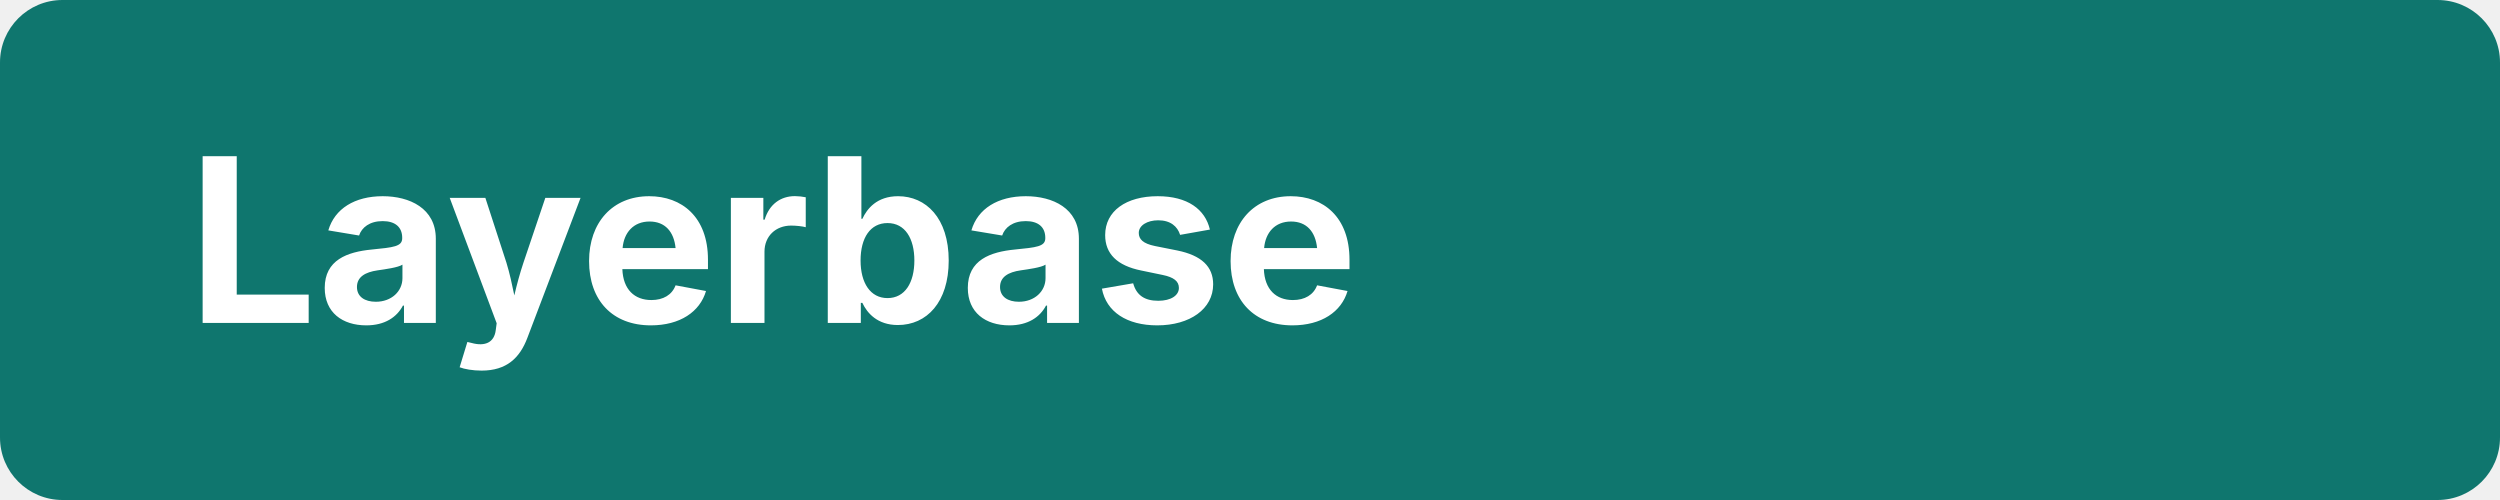
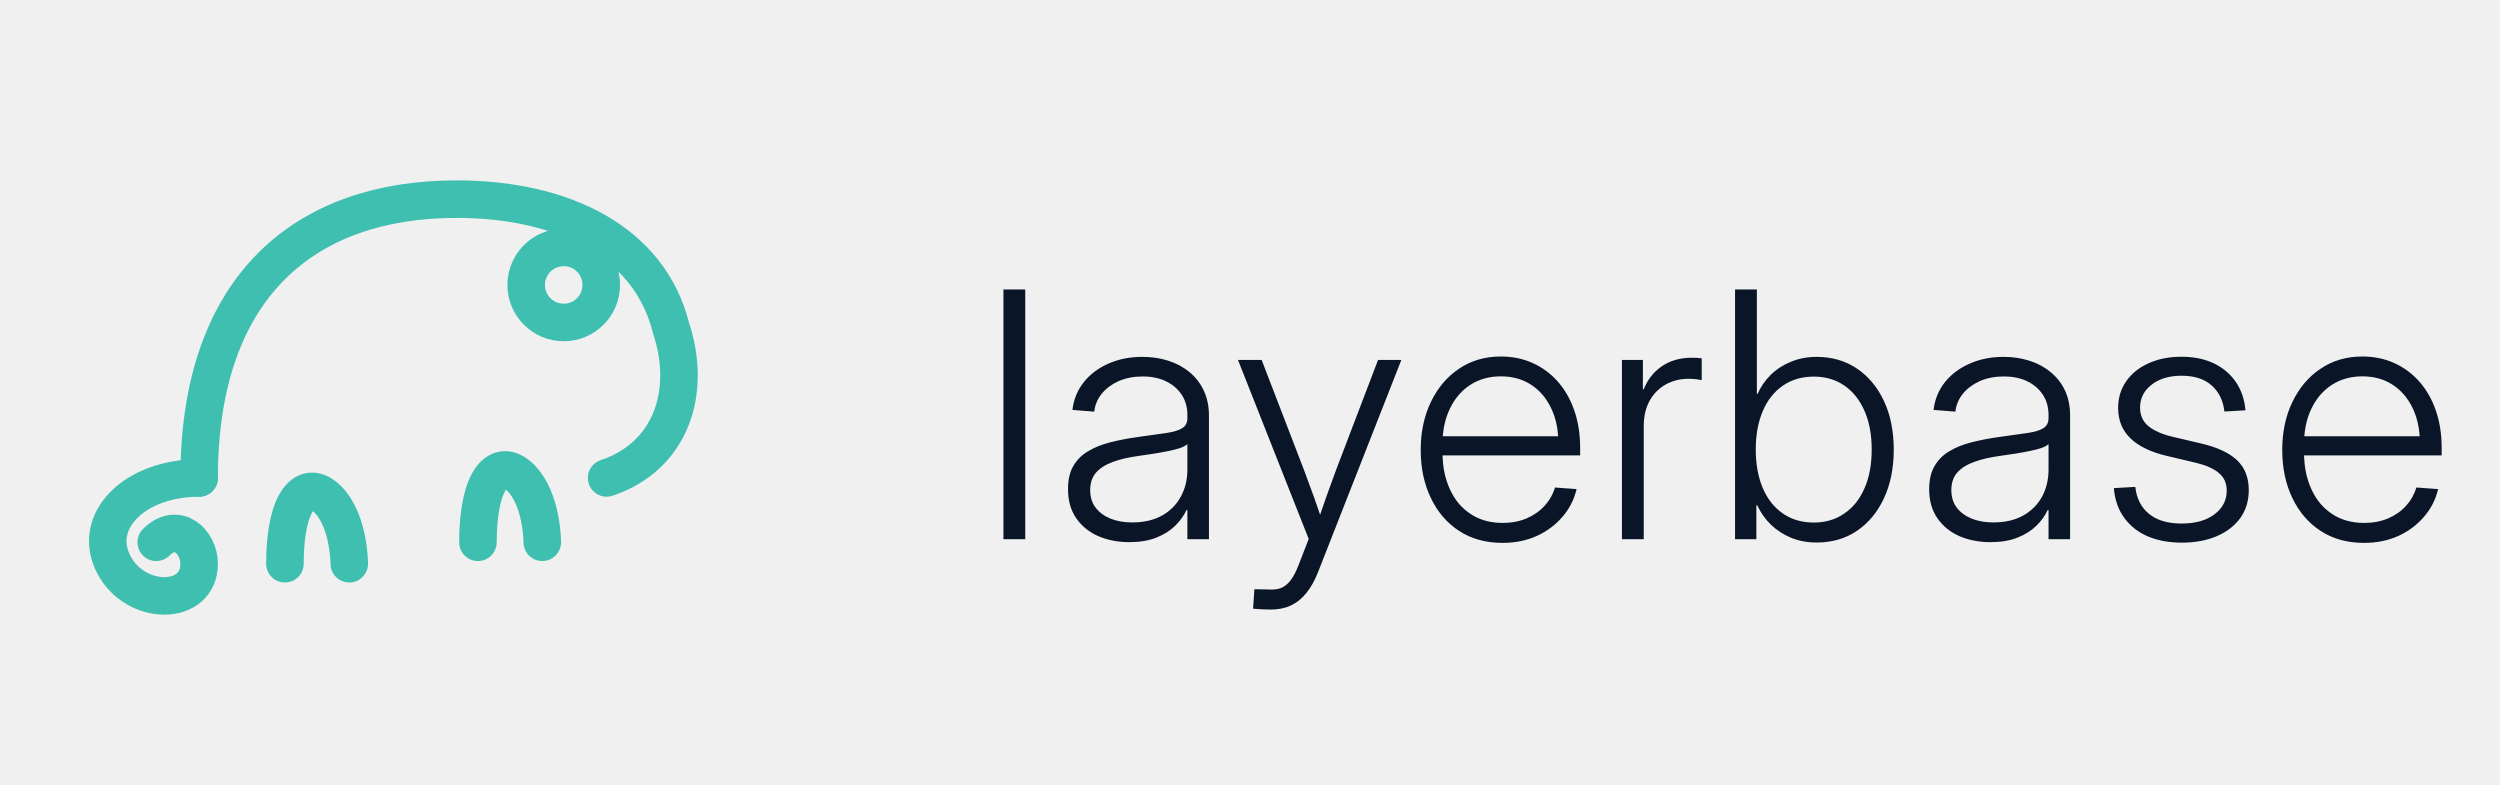
- <svg xmlns="http://www.w3.org/2000/svg" viewBox="0 0 480 96" role="img" aria-label="Layerbase">
-   <rect width="480" height="96" rx="12" fill="#0F766E" />
-   <text x="36" y="62" font-family="Inter, Helvetica, Arial, sans-serif" font-size="44" font-weight="700" fill="#FFFFFF">Layerbase</text>
+ <svg xmlns="http://www.w3.org/2000/svg" viewBox="0 0 204 64" role="img" aria-label="Layerbase">
+   <g transform="translate(4,4) scale(0.875)">
+     <path d="M14,40 C14,22 24,14 38,14 C48,14 56,18 58,26 C60,32 58,38 52,40" fill="none" stroke="#3FBFB0" stroke-width="3.5" stroke-linecap="round" />
+     <circle cx="48" cy="22" r="3.5" fill="none" stroke="#3FBFB0" stroke-width="3.5" />
+     <path d="M14,40 C8,40 4,44 6,48 C8,52 14,52 14,48 C14,46 12,44 10,46" fill="none" stroke="#3FBFB0" stroke-width="3.5" stroke-linecap="round" />
+     <path d="M22,48 C22,42 24,40 26,42 C28,44 28,48 28,48" fill="none" stroke="#3FBFB0" stroke-width="3.5" stroke-linecap="round" />
+     <path d="M40,46 C40,40 42,38 44,40 C46,42 46,46 46,46" fill="none" stroke="#3FBFB0" stroke-width="3.5" stroke-linecap="round" />
+   </g>
+   <path d="M83.66 23.62V44.0H81.88V23.62ZM92.16 44.24Q90.78 44.24 89.64 43.76Q88.51 43.27 87.83 42.30Q87.15 41.33 87.15 39.91Q87.15 38.77 87.58 38.03Q88.01 37.28 88.79 36.82Q89.57 36.35 90.65 36.08Q91.72 35.81 92.99 35.64Q94.33 35.46 95.19 35.33Q96.05 35.20 96.47 34.94Q96.89 34.68 96.89 34.12V33.86Q96.89 32.93 96.44 32.23Q95.99 31.53 95.16 31.12Q94.34 30.72 93.24 30.72Q92.14 30.72 91.28 31.10Q90.42 31.49 89.90 32.13Q89.38 32.78 89.29 33.59L87.51 33.45Q87.66 32.16 88.44 31.18Q89.22 30.21 90.45 29.67Q91.69 29.12 93.22 29.12Q94.36 29.12 95.35 29.44Q96.34 29.76 97.08 30.38Q97.82 30.99 98.23 31.88Q98.65 32.77 98.65 33.91V44.0H96.89V41.62H96.82Q96.50 42.30 95.90 42.90Q95.29 43.50 94.36 43.87Q93.43 44.24 92.16 44.24ZM92.39 42.63Q93.81 42.63 94.82 42.07Q95.82 41.51 96.35 40.53Q96.89 39.55 96.89 38.31V36.24Q96.70 36.42 96.30 36.56Q95.90 36.69 95.37 36.80Q94.84 36.91 94.21 37.01Q93.59 37.10 92.94 37.20Q91.72 37.36 90.82 37.69Q89.93 38.01 89.44 38.56Q88.96 39.11 88.96 39.99Q88.96 40.84 89.40 41.42Q89.85 42.01 90.62 42.32Q91.39 42.63 92.39 42.63ZM102.25 49.67 102.36 48.08 103.46 48.10Q104.07 48.15 104.51 47.99Q104.95 47.82 105.30 47.37Q105.66 46.91 105.97 46.09L106.79 43.98L101.02 29.37H102.95L106.41 38.36Q106.83 39.47 107.22 40.56Q107.60 41.66 107.98 42.75H107.46Q107.83 41.66 108.22 40.56Q108.61 39.47 109.02 38.36L112.45 29.37H114.35L107.55 46.69Q107.14 47.73 106.59 48.40Q106.04 49.08 105.33 49.41Q104.62 49.74 103.69 49.74Q103.29 49.74 102.95 49.72Q102.60 49.70 102.25 49.67ZM122.61 44.30Q120.56 44.30 119.06 43.32Q117.56 42.34 116.75 40.62Q115.93 38.91 115.93 36.72Q115.93 34.51 116.77 32.78Q117.60 31.06 119.07 30.08Q120.54 29.09 122.47 29.09Q123.88 29.09 125.06 29.62Q126.24 30.15 127.11 31.13Q127.98 32.11 128.46 33.49Q128.94 34.86 128.94 36.56V37.16H116.93V35.60H127.92L127.16 36.12Q127.16 34.52 126.57 33.30Q125.98 32.07 124.93 31.39Q123.88 30.71 122.47 30.71Q121.05 30.71 119.97 31.41Q118.90 32.11 118.31 33.35Q117.71 34.59 117.71 36.22V36.94Q117.71 38.62 118.31 39.92Q118.90 41.22 120.00 41.94Q121.10 42.67 122.62 42.67Q123.70 42.67 124.57 42.30Q125.44 41.93 126.03 41.28Q126.63 40.63 126.89 39.78L128.65 39.91Q128.35 41.19 127.49 42.18Q126.64 43.17 125.39 43.74Q124.14 44.30 122.61 44.30ZM132.35 44.0V29.37H134.06V31.77H134.13Q134.58 30.60 135.60 29.89Q136.63 29.19 138.05 29.19Q138.30 29.19 138.50 29.20Q138.71 29.22 138.86 29.24V31.02Q138.75 30.99 138.46 30.95Q138.17 30.91 137.79 30.91Q136.76 30.91 135.93 31.37Q135.10 31.83 134.61 32.70Q134.13 33.56 134.13 34.79V44.0ZM148.24 44.27Q147.09 44.27 146.15 43.88Q145.21 43.49 144.50 42.81Q143.80 42.12 143.39 41.23H143.32V44.0H141.58V23.62H143.36V32.14H143.42Q143.80 31.27 144.49 30.59Q145.18 29.91 146.14 29.52Q147.09 29.12 148.24 29.12Q150.10 29.12 151.52 30.07Q152.93 31.02 153.73 32.72Q154.53 34.42 154.53 36.69Q154.53 38.95 153.73 40.66Q152.93 42.37 151.52 43.32Q150.12 44.27 148.24 44.27ZM148.01 42.64Q149.41 42.64 150.47 41.92Q151.54 41.21 152.13 39.87Q152.73 38.54 152.73 36.68Q152.73 34.83 152.13 33.50Q151.54 32.17 150.48 31.45Q149.42 30.73 148.01 30.73Q146.55 30.73 145.48 31.47Q144.41 32.21 143.84 33.55Q143.27 34.89 143.27 36.68Q143.27 38.47 143.84 39.82Q144.41 41.16 145.48 41.90Q146.55 42.64 148.01 42.64ZM162.43 44.24Q161.05 44.24 159.91 43.76Q158.78 43.27 158.10 42.30Q157.42 41.33 157.42 39.91Q157.42 38.77 157.86 38.03Q158.29 37.28 159.07 36.82Q159.84 36.35 160.92 36.08Q161.99 35.81 163.26 35.64Q164.60 35.46 165.46 35.33Q166.33 35.20 166.74 34.94Q167.16 34.68 167.16 34.12V33.86Q167.16 32.93 166.71 32.23Q166.26 31.53 165.44 31.12Q164.62 30.72 163.51 30.72Q162.41 30.72 161.55 31.10Q160.69 31.49 160.17 32.13Q159.65 32.78 159.56 33.59L157.78 33.45Q157.93 32.16 158.71 31.18Q159.49 30.21 160.73 29.67Q161.96 29.12 163.5 29.12Q164.63 29.12 165.62 29.44Q166.61 29.76 167.35 30.38Q168.09 30.99 168.51 31.88Q168.92 32.77 168.92 33.91V44.0H167.16V41.62H167.09Q166.78 42.30 166.17 42.90Q165.56 43.50 164.63 43.87Q163.70 44.24 162.43 44.24ZM162.66 42.63Q164.08 42.63 165.09 42.07Q166.09 41.51 166.63 40.53Q167.16 39.55 167.16 38.31V36.24Q166.97 36.42 166.57 36.56Q166.17 36.69 165.64 36.80Q165.11 36.91 164.49 37.01Q163.86 37.10 163.21 37.20Q161.99 37.36 161.10 37.69Q160.20 38.01 159.71 38.56Q159.23 39.11 159.23 39.99Q159.23 40.84 159.67 41.42Q160.12 42.01 160.89 42.32Q161.66 42.63 162.66 42.63ZM178.04 44.28Q176.49 44.28 175.29 43.78Q174.08 43.27 173.35 42.27Q172.61 41.27 172.49 39.83L174.24 39.73Q174.40 41.16 175.37 41.94Q176.34 42.72 178.01 42.72Q179.72 42.72 180.71 41.96Q181.70 41.21 181.70 40.04Q181.70 39.11 181.04 38.58Q180.39 38.05 179.21 37.77L176.81 37.20Q174.85 36.74 173.85 35.77Q172.84 34.81 172.84 33.29Q172.84 32.05 173.50 31.11Q174.15 30.17 175.33 29.64Q176.50 29.11 178.02 29.11Q179.50 29.11 180.63 29.64Q181.75 30.17 182.43 31.15Q183.11 32.13 183.23 33.48L181.51 33.58Q181.37 32.26 180.48 31.46Q179.59 30.66 178.02 30.66Q176.49 30.66 175.56 31.40Q174.63 32.13 174.63 33.26Q174.63 34.21 175.31 34.77Q175.99 35.33 177.24 35.63L179.62 36.19Q181.59 36.65 182.55 37.56Q183.50 38.47 183.50 39.99Q183.50 41.30 182.81 42.27Q182.11 43.23 180.87 43.76Q179.64 44.28 178.04 44.28ZM192.91 44.30Q190.85 44.30 189.36 43.32Q187.86 42.34 187.05 40.62Q186.23 38.91 186.23 36.72Q186.23 34.51 187.07 32.78Q187.90 31.06 189.37 30.08Q190.84 29.09 192.77 29.09Q194.18 29.09 195.36 29.62Q196.54 30.15 197.41 31.13Q198.28 32.11 198.76 33.49Q199.24 34.86 199.24 36.56V37.16H187.23V35.60H198.22L197.46 36.12Q197.46 34.52 196.87 33.30Q196.28 32.07 195.23 31.39Q194.18 30.71 192.77 30.71Q191.35 30.71 190.27 31.41Q189.20 32.11 188.61 33.35Q188.01 34.59 188.01 36.22V36.94Q188.01 38.62 188.61 39.92Q189.20 41.22 190.30 41.94Q191.40 42.67 192.92 42.67Q194.00 42.67 194.87 42.30Q195.74 41.93 196.33 41.28Q196.92 40.63 197.18 39.78L198.95 39.91Q198.65 41.19 197.79 42.18Q196.94 43.17 195.69 43.74Q194.44 44.30 192.91 44.30Z" fill="#0a1628" />
</svg>
